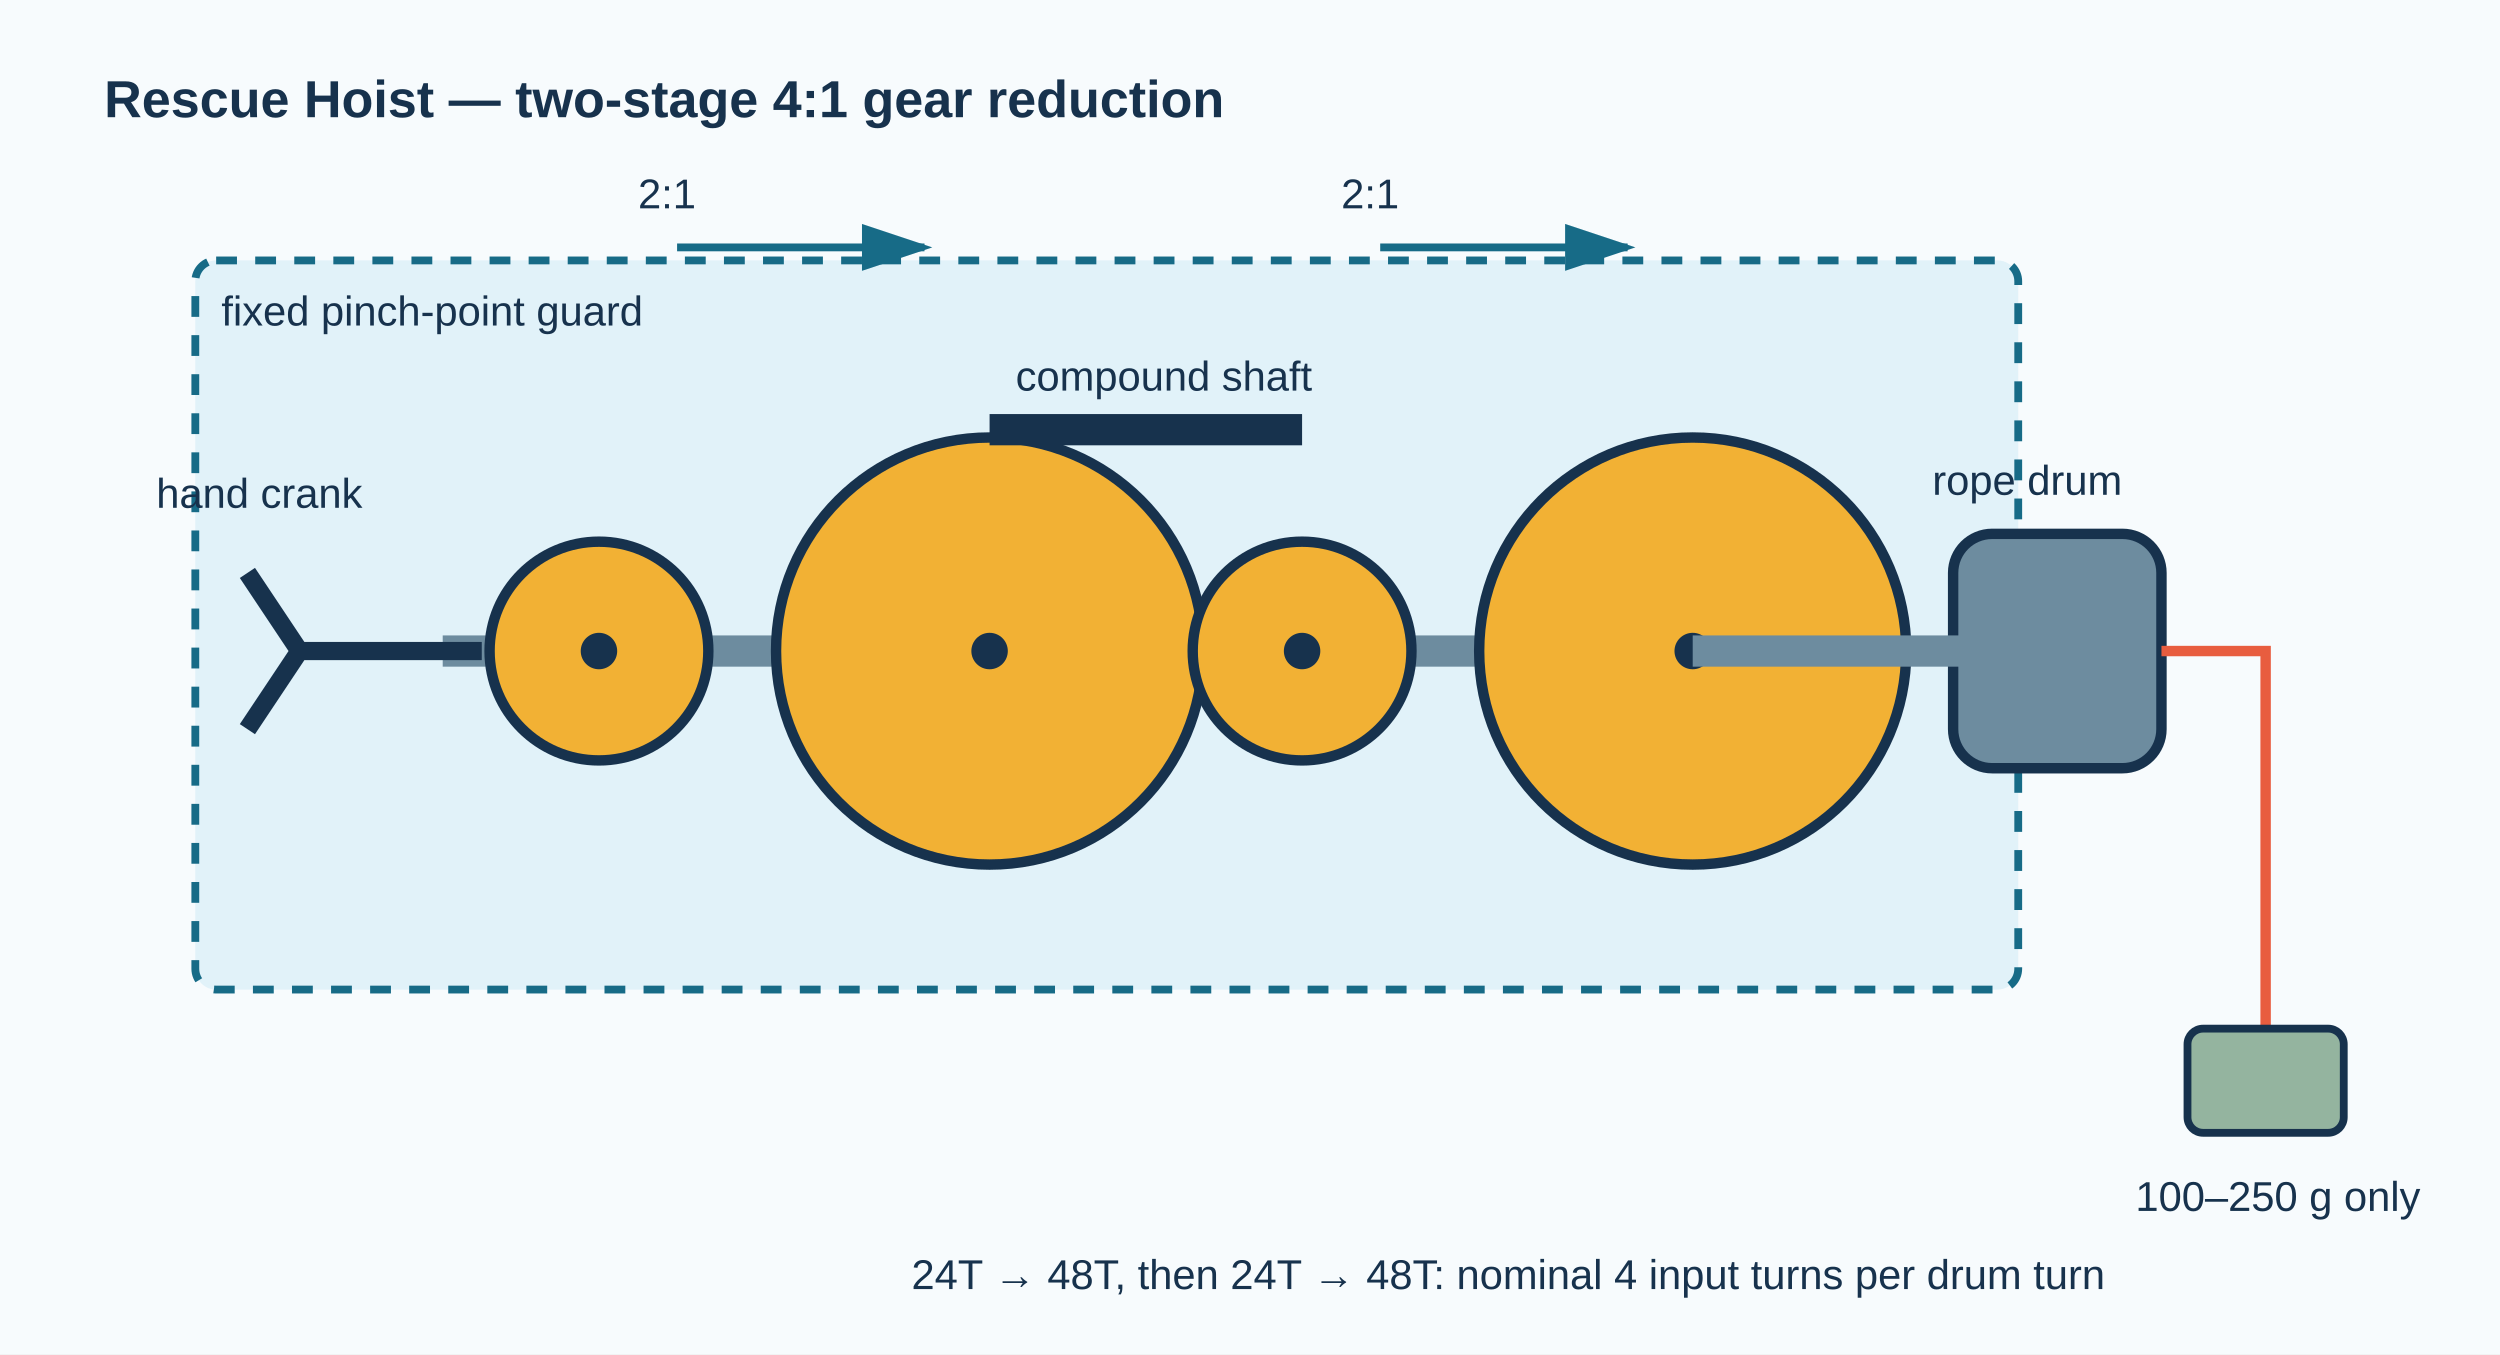
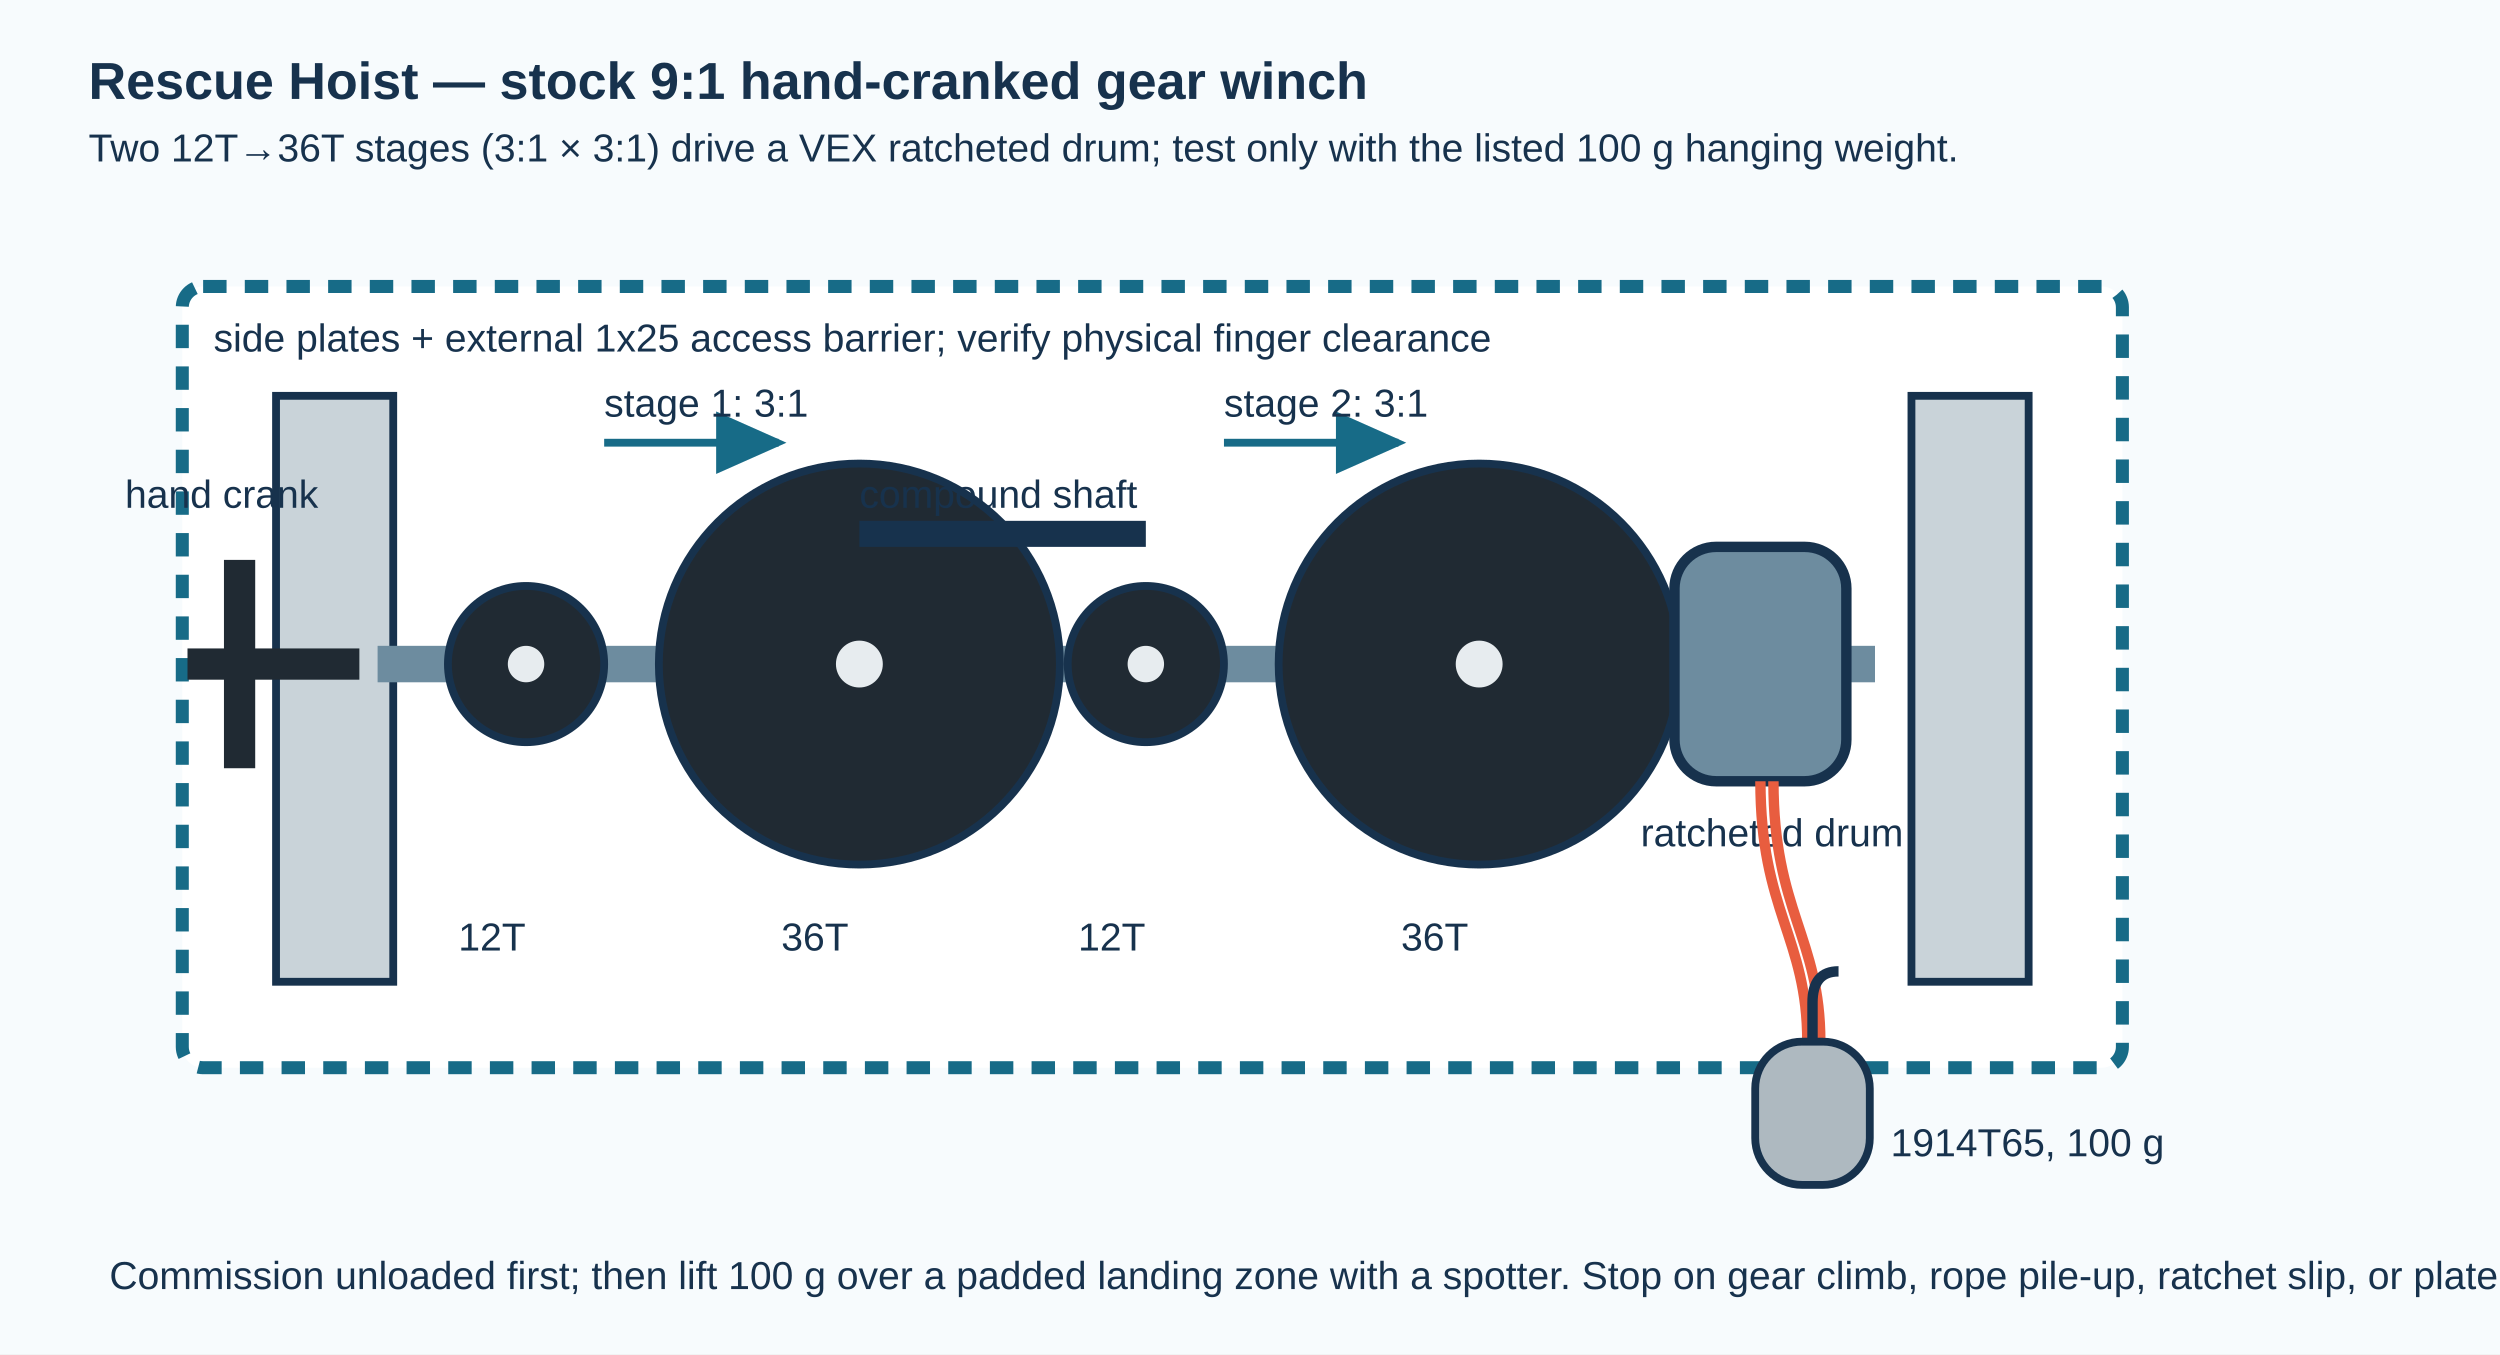
<svg xmlns="http://www.w3.org/2000/svg" width="960" height="520" viewBox="0 0 960 520" role="img" aria-labelledby="title desc">
  <defs>
-     <marker id="arrow" markerWidth="10" markerHeight="10" refX="8" refY="3" orient="auto">
-       <path d="M0,0 L9,3 L0,6 Z" fill="#176b87" />
+     <marker id="a" markerWidth="9" markerHeight="9" refX="8" refY="4" orient="auto">
+       <path d="M0 0L9 4L0 8Z" fill="#176b87" />
    </marker>
-     <style>text{font-family:Arial,sans-serif;fill:#17324d}.label{font-size:20px;font-weight:700}.small{font-size:16px}.gear{fill:#f2b134;stroke:#17324d;stroke-width:4}.frame{fill:none;stroke:#17324d;stroke-width:7}.shaft{stroke:#6d8c9f;stroke-width:12}.rope{stroke:#e85d3f;stroke-width:4;fill:none}.guard{fill:#c7e7f4;fill-opacity:.45;stroke:#176b87;stroke-width:3;stroke-dasharray:8 7}</style>
+     <style>text{font-family:Arial,sans-serif;fill:#17324d}.t{font-size:20px;font-weight:bold}.s{font-size:15px}.p{fill:#c9d3d9;stroke:#17324d;stroke-width:3}.g{fill:#202a33;stroke:#17324d;stroke-width:3}.shaft{stroke:#6d8c9f;stroke-width:14}.rope{fill:none;stroke:#e85d3f;stroke-width:4}.d{stroke:#176b87;stroke-width:3;fill:none;marker-end:url(#a)}</style>
  </defs>
  <rect width="960" height="520" fill="#f7fbfd" />
-   <text x="40" y="45" class="label">Rescue Hoist — two-stage 4:1 gear reduction</text>
-   <rect x="75" y="100" width="700" height="280" rx="8" class="guard" />
-   <text x="85" y="125" class="small">fixed pinch-point guard</text>
-   <line x1="170" y1="250" x2="700" y2="250" class="shaft" />
-   <circle cx="230" cy="250" r="42" class="gear" />
-   <circle cx="380" cy="250" r="82" class="gear" />
-   <circle cx="500" cy="250" r="42" class="gear" />
-   <circle cx="650" cy="250" r="82" class="gear" />
-   <circle cx="230" cy="250" r="7" fill="#17324d" />
-   <circle cx="380" cy="250" r="7" fill="#17324d" />
-   <circle cx="500" cy="250" r="7" fill="#17324d" />
-   <circle cx="650" cy="250" r="7" fill="#17324d" />
-   <path d="M185 250 L115 250 L95 220 M115 250 L95 280" class="frame" />
-   <text x="60" y="195" class="small">hand crank</text>
-   <path d="M380 165 L500 165" stroke="#17324d" stroke-width="12" />
-   <text x="390" y="150" class="small">compound shaft</text>
-   <rect x="750" y="205" width="80" height="90" rx="15" fill="#6d8c9f" stroke="#17324d" stroke-width="4" />
-   <line x1="650" y1="250" x2="790" y2="250" class="shaft" />
-   <text x="742" y="190" class="small">rope drum</text>
-   <path d="M830 250 L870 250 L870 395" class="rope" />
-   <rect x="840" y="395" width="60" height="40" rx="6" fill="#94b49f" stroke="#17324d" stroke-width="3" />
-   <text x="820" y="465" class="small">100–250 g only</text>
-   <path d="M260 95 L355 95" stroke="#176b87" stroke-width="3" marker-end="url(#arrow)" />
-   <text x="245" y="80" class="small">2:1</text>
-   <path d="M530 95 L625 95" stroke="#176b87" stroke-width="3" marker-end="url(#arrow)" />
-   <text x="515" y="80" class="small">2:1</text>
-   <text x="350" y="495" class="small">24T → 48T, then 24T → 48T: nominal 4 input turns per drum turn</text>
+   <text x="34" y="38" class="t">Rescue Hoist — stock 9:1 hand-cranked gear winch</text>
+   <text x="34" y="62" class="s">Two 12T→36T stages (3:1 × 3:1) drive a VEX ratcheted drum; test only with the listed 100 g hanging weight.</text>
+   <rect x="70" y="110" width="745" height="300" rx="8" fill="#fff" stroke="#176b87" stroke-width="5" stroke-dasharray="9 7" />
+   <text x="82" y="135" class="s">side plates + external 1x25 access barrier; verify physical finger clearance</text>
+   <rect x="106" y="152" width="45" height="225" class="p" />
+   <rect x="734" y="152" width="45" height="225" class="p" />
+   <line x1="145" y1="255" x2="720" y2="255" class="shaft" />
+   <path d="M138 255H72M92 255V215M92 255V295" fill="none" stroke="#202a33" stroke-width="12" />
+   <text x="48" y="195" class="s">hand crank</text>
+   <circle cx="202" cy="255" r="30" class="g" />
+   <circle cx="330" cy="255" r="77" class="g" />
+   <circle cx="440" cy="255" r="30" class="g" />
+   <circle cx="568" cy="255" r="77" class="g" />
+   <circle cx="202" cy="255" r="7" fill="#e7ecef" />
+   <circle cx="330" cy="255" r="9" fill="#e7ecef" />
+   <circle cx="440" cy="255" r="7" fill="#e7ecef" />
+   <circle cx="568" cy="255" r="9" fill="#e7ecef" />
+   <text x="176" y="365" class="s">12T</text>
+   <text x="300" y="365" class="s">36T</text>
+   <text x="414" y="365" class="s">12T</text>
+   <text x="538" y="365" class="s">36T</text>
+   <path d="M232 170H299" class="d" />
+   <text x="232" y="160" class="s">stage 1: 3:1</text>
+   <path d="M470 170H537" class="d" />
+   <text x="470" y="160" class="s">stage 2: 3:1</text>
+   <line x1="330" y1="205" x2="440" y2="205" stroke="#17324d" stroke-width="10" />
+   <text x="330" y="195" class="s">compound shaft</text>
+   <rect x="643" y="210" width="66" height="90" rx="16" fill="#6d8c9f" stroke="#17324d" stroke-width="4" />
+   <text x="630" y="325" class="s">ratcheted drum</text>
+   <path d="M676 300C676 350 694 360 694 400" class="rope" />
+   <path d="M681 300C681 350 699 360 699 400" class="rope" />
+   <rect x="674" y="400" width="44" height="55" rx="18" fill="#aeb9c0" stroke="#17324d" stroke-width="3" />
+   <path d="M696 400v-15q0-12 10-12" fill="none" stroke="#17324d" stroke-width="4" />
+   <text x="726" y="444" class="s">1914T65, 100 g</text>
+   <text x="42" y="495" class="s">Commission unloaded first; then lift 100 g over a padded landing zone with a spotter. Stop on gear climb, rope pile-up, ratchet slip, or plate flex.</text>
</svg>
